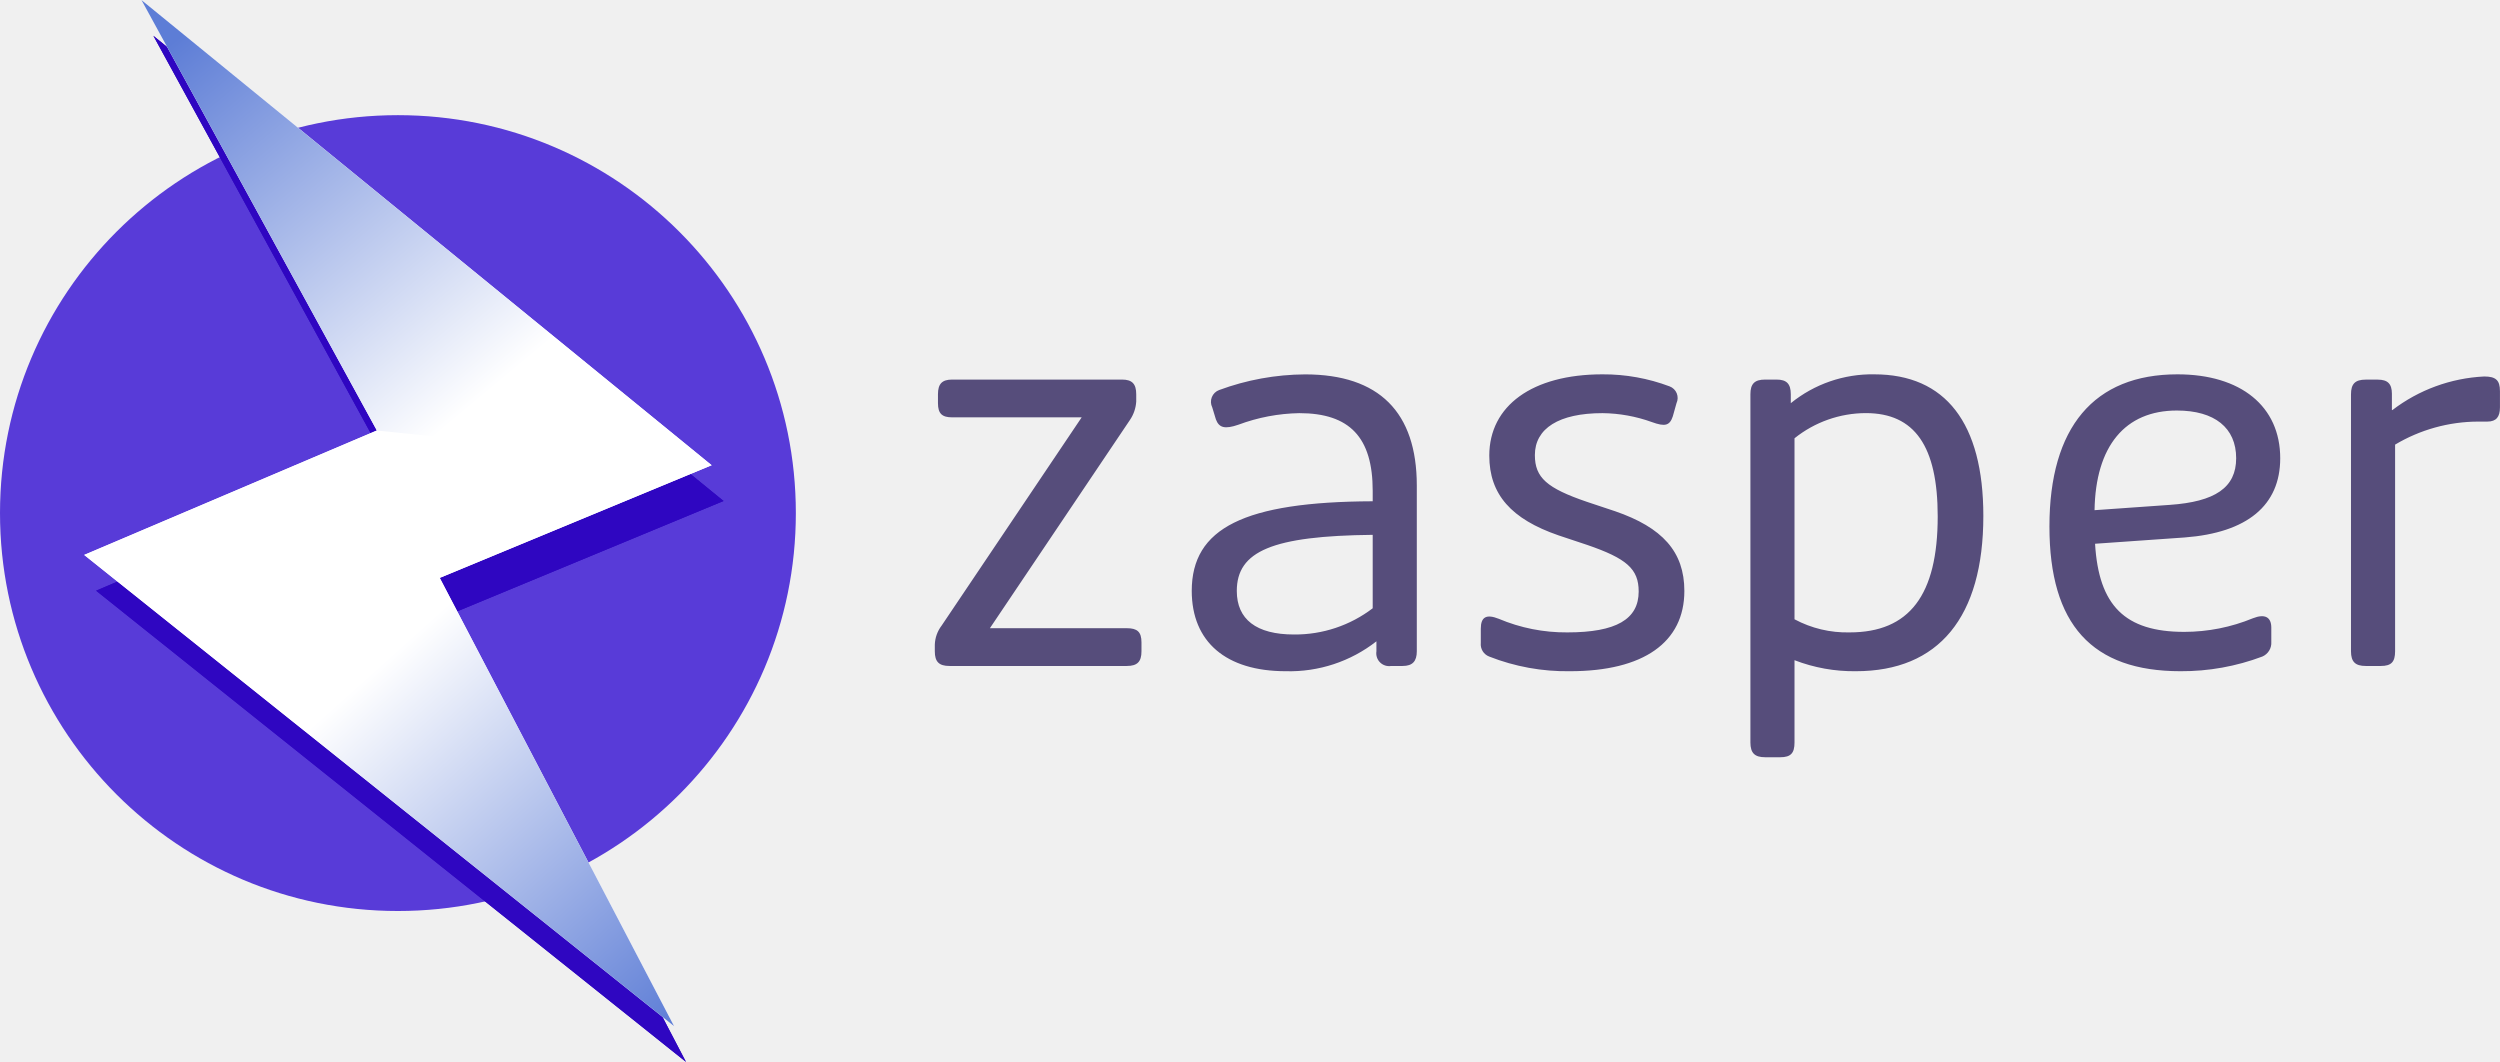
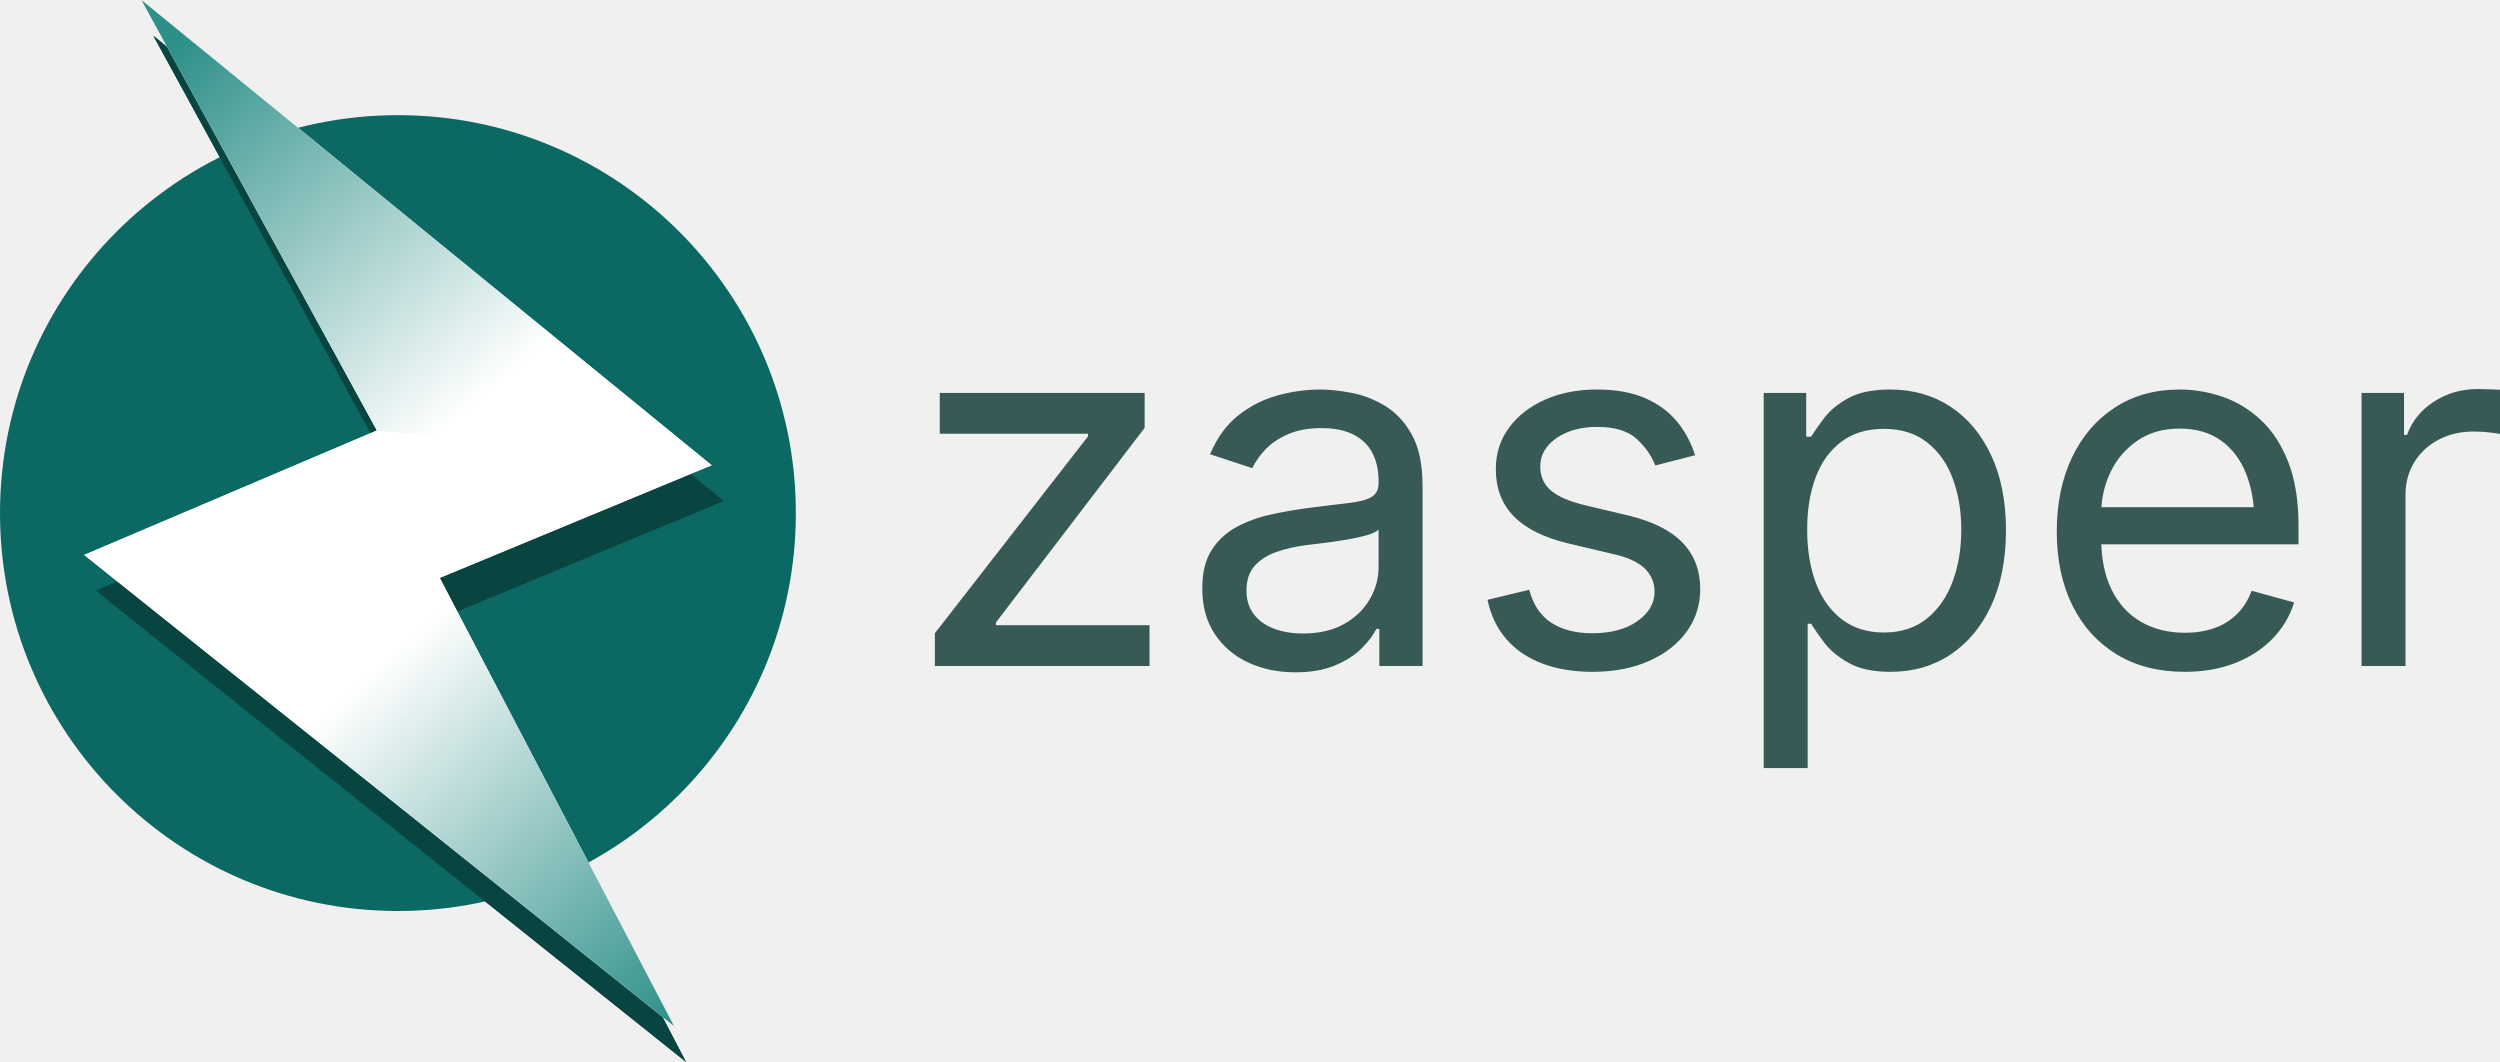
<svg xmlns="http://www.w3.org/2000/svg" xmlns:xlink="http://www.w3.org/1999/xlink" width="209.713" height="89.078" viewBox="0 0 209.713 89.078">
  <defs>
-     <style>.a{fill:#583bd8;}.b{fill:#2f06c1;}.c{fill:#fff;}.d{fill:url(#a);}.e{fill:url(#b);}.f{fill:#564d7b;}</style>
-     <linearGradient id="a" x1="1.097" y1="0.892" x2="0.437" y2="0.306" gradientUnits="objectBoundingBox">
-       <stop offset="0" stop-color="#5d7dd6" />
+     <linearGradient id="zl-teal-a" x1="1.097" y1="0.892" x2="0.437" y2="0.306" gradientUnits="objectBoundingBox">
+       <stop offset="0" stop-color="#2c8f88" />
      <stop offset="1" stop-color="#fff" />
    </linearGradient>
-     <linearGradient id="b" x1="-0.104" y1="0.253" x2="0.555" y2="0.897" xlink:href="#a" />
+     <linearGradient id="zl-teal-b" x1="-0.104" y1="0.253" x2="0.555" y2="0.897" xlink:href="#zl-teal-a" />
  </defs>
  <g transform="translate(-522.199 -403.972)">
-     <circle class="a" cx="33.38" cy="33.38" r="33.38" transform="translate(522.199 413.632)" />
+     <circle fill="#0c6862" cx="33.38" cy="33.38" r="33.38" transform="translate(522.199 413.632)" />
    <g transform="translate(530.261 406.972)">
-       <path class="b" d="M532.81,403.972,580.64,443l-22.809,9.451,19.656,37.6-49.481-39.528,24.554-10.439Z" transform="translate(-528.006 -403.972)" />
-       <path class="b" d="M577.487,481.777l-49.481-39.528,29.825,1.925Z" transform="translate(-528.006 -395.699)" />
-       <path class="b" d="M528.006,444.1l29.825,1.925,22.809-9.451-28.08-2.913Z" transform="translate(-528.006 -397.554)" />
-       <path class="b" d="M579.786,443l-28.08-2.913-19.75-36.111Z" transform="translate(-527.152 -403.972)" />
+       <path fill="#084541" d="M532.81,403.972,580.64,443l-22.809,9.451,19.656,37.6-49.481-39.528,24.554-10.439Z" transform="translate(-528.006 -403.972)" />
+       <path fill="#084541" d="M577.487,481.777l-49.481-39.528,29.825,1.925Z" transform="translate(-528.006 -395.699)" />
+       <path fill="#084541" d="M528.006,444.1l29.825,1.925,22.809-9.451-28.08-2.913Z" transform="translate(-528.006 -397.554)" />
+       <path fill="#084541" d="M579.786,443l-28.08-2.913-19.75-36.111Z" transform="translate(-527.152 -403.972)" />
    </g>
    <g transform="translate(529.261 403.972)">
-       <path class="c" d="M532.81,403.972,580.64,443l-22.809,9.451,19.656,37.6-49.481-39.528,24.554-10.439Z" transform="translate(-528.006 -403.972)" />
-       <path class="d" d="M577.487,481.777l-49.481-39.528,29.825,1.925Z" transform="translate(-528.006 -395.699)" />
-       <path class="c" d="M528.006,444.1l29.825,1.925,22.809-9.451-28.08-2.913Z" transform="translate(-528.006 -397.554)" />
-       <path class="e" d="M579.786,443l-28.08-2.913-19.75-36.111Z" transform="translate(-527.152 -403.972)" />
+       <path fill="#fff" d="M532.81,403.972,580.64,443l-22.809,9.451,19.656,37.6-49.481-39.528,24.554-10.439Z" transform="translate(-528.006 -403.972)" />
+       <path fill="url(#zl-teal-a)" d="M577.487,481.777l-49.481-39.528,29.825,1.925Z" transform="translate(-528.006 -395.699)" />
+       <path fill="#fff" d="M528.006,444.1l29.825,1.925,22.809-9.451-28.08-2.913Z" transform="translate(-528.006 -397.554)" />
+       <path fill="url(#zl-teal-b)" d="M579.786,443l-28.08-2.913-19.75-36.111Z" transform="translate(-527.152 -403.972)" />
    </g>
-     <path class="f" d="M3.388,0H18.26c.88,0,1.232-.352,1.232-1.232V-1.98c0-.88-.352-1.188-1.232-1.188H6.776L18.524-20.636a3.081,3.081,0,0,0,.528-1.54v-.616c0-.88-.352-1.232-1.188-1.232H3.608c-.836,0-1.188.352-1.188,1.232v.748c0,.88.352,1.188,1.188,1.188H14.476L2.728-3.388A2.794,2.794,0,0,0,2.156-1.8v.572C2.156-.352,2.508,0,3.388,0Zm28.2.44A11.812,11.812,0,0,0,39.2-2.068v.836A1.078,1.078,0,0,0,40.436,0H41.4c.836,0,1.188-.4,1.188-1.232v-13.9c0-6.16-3.168-9.328-9.372-9.328A21.13,21.13,0,0,0,26-23.144a1.052,1.052,0,0,0-.572,1.452l.308,1.012c.264.7.748.836,1.892.44a15.376,15.376,0,0,1,5.1-.968c4.224,0,6.16,2.024,6.16,6.512v.88c-10.78.044-15.18,2.244-15.18,7.524C23.716-2.024,26.576.44,31.592.44Zm.7-3.08c-3.168,0-4.8-1.276-4.8-3.652,0-3.344,2.992-4.62,11.4-4.708v6.16A10.732,10.732,0,0,1,32.3-2.64ZM55.44.44c6.16,0,9.592-2.42,9.592-6.732,0-3.3-1.848-5.324-5.808-6.688l-2.376-.792c-3.344-1.144-4.356-2.024-4.356-3.916,0-2.244,2.024-3.52,5.676-3.52a12.554,12.554,0,0,1,4.136.748c1.1.4,1.5.308,1.76-.484l.308-1.1a1.037,1.037,0,0,0-.572-1.408,15.731,15.731,0,0,0-5.632-1.012c-5.9,0-9.5,2.64-9.5,6.82,0,3.256,1.848,5.324,5.808,6.688l2.376.792C60.192-9.02,61.2-8.14,61.2-6.248c0,2.332-1.892,3.432-5.984,3.432A14.493,14.493,0,0,1,49.456-3.96c-1.012-.4-1.5-.176-1.5.836v1.188a1.1,1.1,0,0,0,.7,1.144A17.754,17.754,0,0,0,55.44.44ZM71.808,7.656h1.276c.88,0,1.188-.352,1.188-1.232V-.484A13.8,13.8,0,0,0,79.42.44c6.952,0,10.692-4.532,10.692-13.024,0-7.788-3.168-11.88-9.152-11.88a10.813,10.813,0,0,0-7,2.42v-.748c0-.88-.352-1.232-1.188-1.232h-.968c-.88,0-1.232.352-1.232,1.232V6.424C70.576,7.3,70.928,7.656,71.808,7.656ZM78.892-2.816a9.319,9.319,0,0,1-4.62-1.1V-19.1a9.6,9.6,0,0,1,5.984-2.112c4.092,0,6.028,2.772,6.028,8.668C86.284-5.94,83.908-2.816,78.892-2.816ZM106.656.44A19.163,19.163,0,0,0,113.52-.792a1.248,1.248,0,0,0,.748-1.232V-3.212c0-.88-.528-1.188-1.54-.792a15.117,15.117,0,0,1-5.764,1.144c-4.972,0-7.172-2.2-7.48-7.392l7.524-.528c5.236-.4,8.008-2.684,8.008-6.644,0-4.356-3.3-7.04-8.624-7.04-7,0-10.736,4.444-10.736,12.76C95.656-3.476,99.22.44,106.656.44ZM99.44-13.068c.088-5.368,2.552-8.36,6.908-8.36,3.168,0,4.972,1.452,4.972,4,0,2.464-1.76,3.652-5.588,3.916ZM122.188,0h1.276c.88,0,1.188-.352,1.188-1.232V-18.568A13.67,13.67,0,0,1,131.6-20.5h.792c.748,0,1.056-.4,1.056-1.188v-1.364c0-.924-.352-1.232-1.32-1.232a13.766,13.766,0,0,0-7.7,2.816h-.044v-1.364c0-.836-.352-1.188-1.188-1.188h-1.012c-.88,0-1.232.352-1.232,1.232v21.56C120.956-.352,121.308,0,122.188,0Z" transform="translate(598.46 459.837)" />
+     <path fill="#385a57" d="M2.16 0.0V-2.745L15.004 -19.256V-19.482H2.57V-22.903H19.757V-19.973L7.281 -3.646V-3.421H20.167V0.0ZM32.397 0.533Q30.225 0.533 28.453 -0.287Q26.681 -1.106 25.636 -2.684Q24.592 -4.261 24.592 -6.514Q24.592 -8.481 25.37 -9.71Q26.149 -10.939 27.449 -11.646Q28.75 -12.353 30.328 -12.701Q31.905 -13.049 33.503 -13.254Q35.551 -13.52 36.842 -13.664Q38.133 -13.807 38.757 -14.156Q39.382 -14.504 39.382 -15.344V-15.467Q39.382 -16.901 38.85 -17.894Q38.317 -18.888 37.252 -19.42Q36.187 -19.953 34.589 -19.953Q32.95 -19.953 31.782 -19.441Q30.614 -18.929 29.887 -18.16Q29.16 -17.392 28.791 -16.593L25.247 -17.761Q26.128 -19.851 27.624 -21.028Q29.119 -22.206 30.922 -22.698Q32.724 -23.19 34.486 -23.19Q35.633 -23.19 37.098 -22.913Q38.563 -22.637 39.925 -21.817Q41.287 -20.998 42.179 -19.39Q43.07 -17.781 43.07 -15.098V0.0H39.444V-3.114H39.198Q38.809 -2.315 37.948 -1.465Q37.088 -0.615 35.715 -0.041Q34.343 0.533 32.397 0.533ZM33.032 -2.725Q35.08 -2.725 36.494 -3.524Q37.907 -4.322 38.645 -5.603Q39.382 -6.883 39.382 -8.276V-11.451Q39.157 -11.185 38.399 -10.97Q37.641 -10.755 36.668 -10.591Q35.695 -10.427 34.783 -10.314Q33.872 -10.202 33.339 -10.14Q32.007 -9.976 30.85 -9.577Q29.693 -9.178 28.996 -8.409Q28.3 -7.641 28.3 -6.33Q28.3 -5.142 28.914 -4.343Q29.529 -3.544 30.594 -3.134Q31.659 -2.725 33.032 -2.725ZM57.328 0.492Q54.972 0.492 53.138 -0.195Q51.305 -0.881 50.117 -2.233Q48.929 -3.585 48.519 -5.552L52.022 -6.391Q52.514 -4.507 53.876 -3.626Q55.238 -2.745 57.287 -2.745Q59.683 -2.745 61.107 -3.769Q62.531 -4.794 62.531 -6.207Q62.531 -7.395 61.701 -8.184Q60.872 -8.973 59.171 -9.362L55.361 -10.263Q52.247 -11.001 50.731 -12.547Q49.215 -14.094 49.215 -16.511Q49.215 -18.478 50.322 -19.984Q51.428 -21.489 53.343 -22.34Q55.259 -23.19 57.696 -23.19Q60.052 -23.19 61.701 -22.483Q63.35 -21.776 64.385 -20.537Q65.419 -19.297 65.932 -17.679L62.592 -16.819Q62.121 -18.048 61.025 -19.052Q59.929 -20.055 57.717 -20.055Q55.668 -20.055 54.306 -19.113Q52.944 -18.171 52.944 -16.737Q52.944 -15.467 53.866 -14.698Q54.787 -13.93 56.795 -13.459L60.257 -12.64Q63.371 -11.902 64.866 -10.355Q66.362 -8.809 66.362 -6.453Q66.362 -4.445 65.225 -2.878Q64.088 -1.311 62.05 -0.41Q60.011 0.492 57.328 0.492ZM71.688 8.563V-22.903H75.253V-19.236H75.662Q76.051 -19.851 76.748 -20.783Q77.444 -21.715 78.756 -22.452Q80.067 -23.19 82.3 -23.19Q85.168 -23.19 87.349 -21.756Q89.531 -20.322 90.77 -17.669Q92.01 -15.016 92.01 -11.39Q92.01 -7.744 90.781 -5.08Q89.551 -2.417 87.37 -0.963Q85.188 0.492 82.32 0.492Q80.149 0.492 78.817 -0.256Q77.485 -1.004 76.768 -1.956Q76.051 -2.909 75.662 -3.544H75.375V8.563ZM81.767 -2.807Q83.918 -2.807 85.362 -3.964Q86.806 -5.121 87.534 -7.078Q88.261 -9.034 88.261 -11.431Q88.261 -13.807 87.544 -15.723Q86.827 -17.638 85.383 -18.765Q83.938 -19.891 81.767 -19.891Q79.657 -19.891 78.223 -18.826Q76.789 -17.761 76.062 -15.866Q75.334 -13.971 75.334 -11.431Q75.334 -8.891 76.072 -6.945Q76.809 -4.998 78.254 -3.903Q79.698 -2.807 81.767 -2.807ZM107.005 0.492Q103.686 0.492 101.279 -0.983Q98.872 -2.458 97.572 -5.101Q96.271 -7.744 96.271 -11.267Q96.271 -14.791 97.541 -17.474Q98.811 -20.158 101.136 -21.674Q103.461 -23.19 106.575 -23.19Q108.398 -23.19 110.17 -22.585Q111.942 -21.981 113.386 -20.639Q114.831 -19.297 115.691 -17.105Q116.551 -14.913 116.551 -11.738V-10.202H98.77V-13.316H114.564L112.844 -12.168Q112.844 -14.422 112.137 -16.173Q111.43 -17.925 110.037 -18.918Q108.644 -19.912 106.575 -19.912Q104.506 -19.912 103.031 -18.898Q101.556 -17.884 100.778 -16.255Q99.999 -14.627 99.999 -12.763V-10.693Q99.999 -8.153 100.88 -6.381Q101.761 -4.609 103.348 -3.698Q104.936 -2.786 107.026 -2.786Q108.378 -2.786 109.484 -3.175Q110.59 -3.564 111.389 -4.353Q112.188 -5.142 112.618 -6.31L116.183 -5.326Q115.65 -3.605 114.38 -2.294Q113.11 -0.983 111.235 -0.246Q109.361 0.492 107.005 0.492ZM121.837 0.0V-22.903H125.401V-19.379H125.647Q126.282 -21.121 127.911 -22.176Q129.539 -23.231 131.588 -23.231Q131.998 -23.231 132.561 -23.21Q133.124 -23.19 133.452 -23.169V-19.461Q133.288 -19.502 132.633 -19.584Q131.977 -19.666 131.24 -19.666Q129.601 -19.666 128.3 -18.98Q126.999 -18.294 126.262 -17.095Q125.524 -15.897 125.524 -14.34V0.0Z" transform="translate(598.46 459.837)" />
  </g>
</svg>
